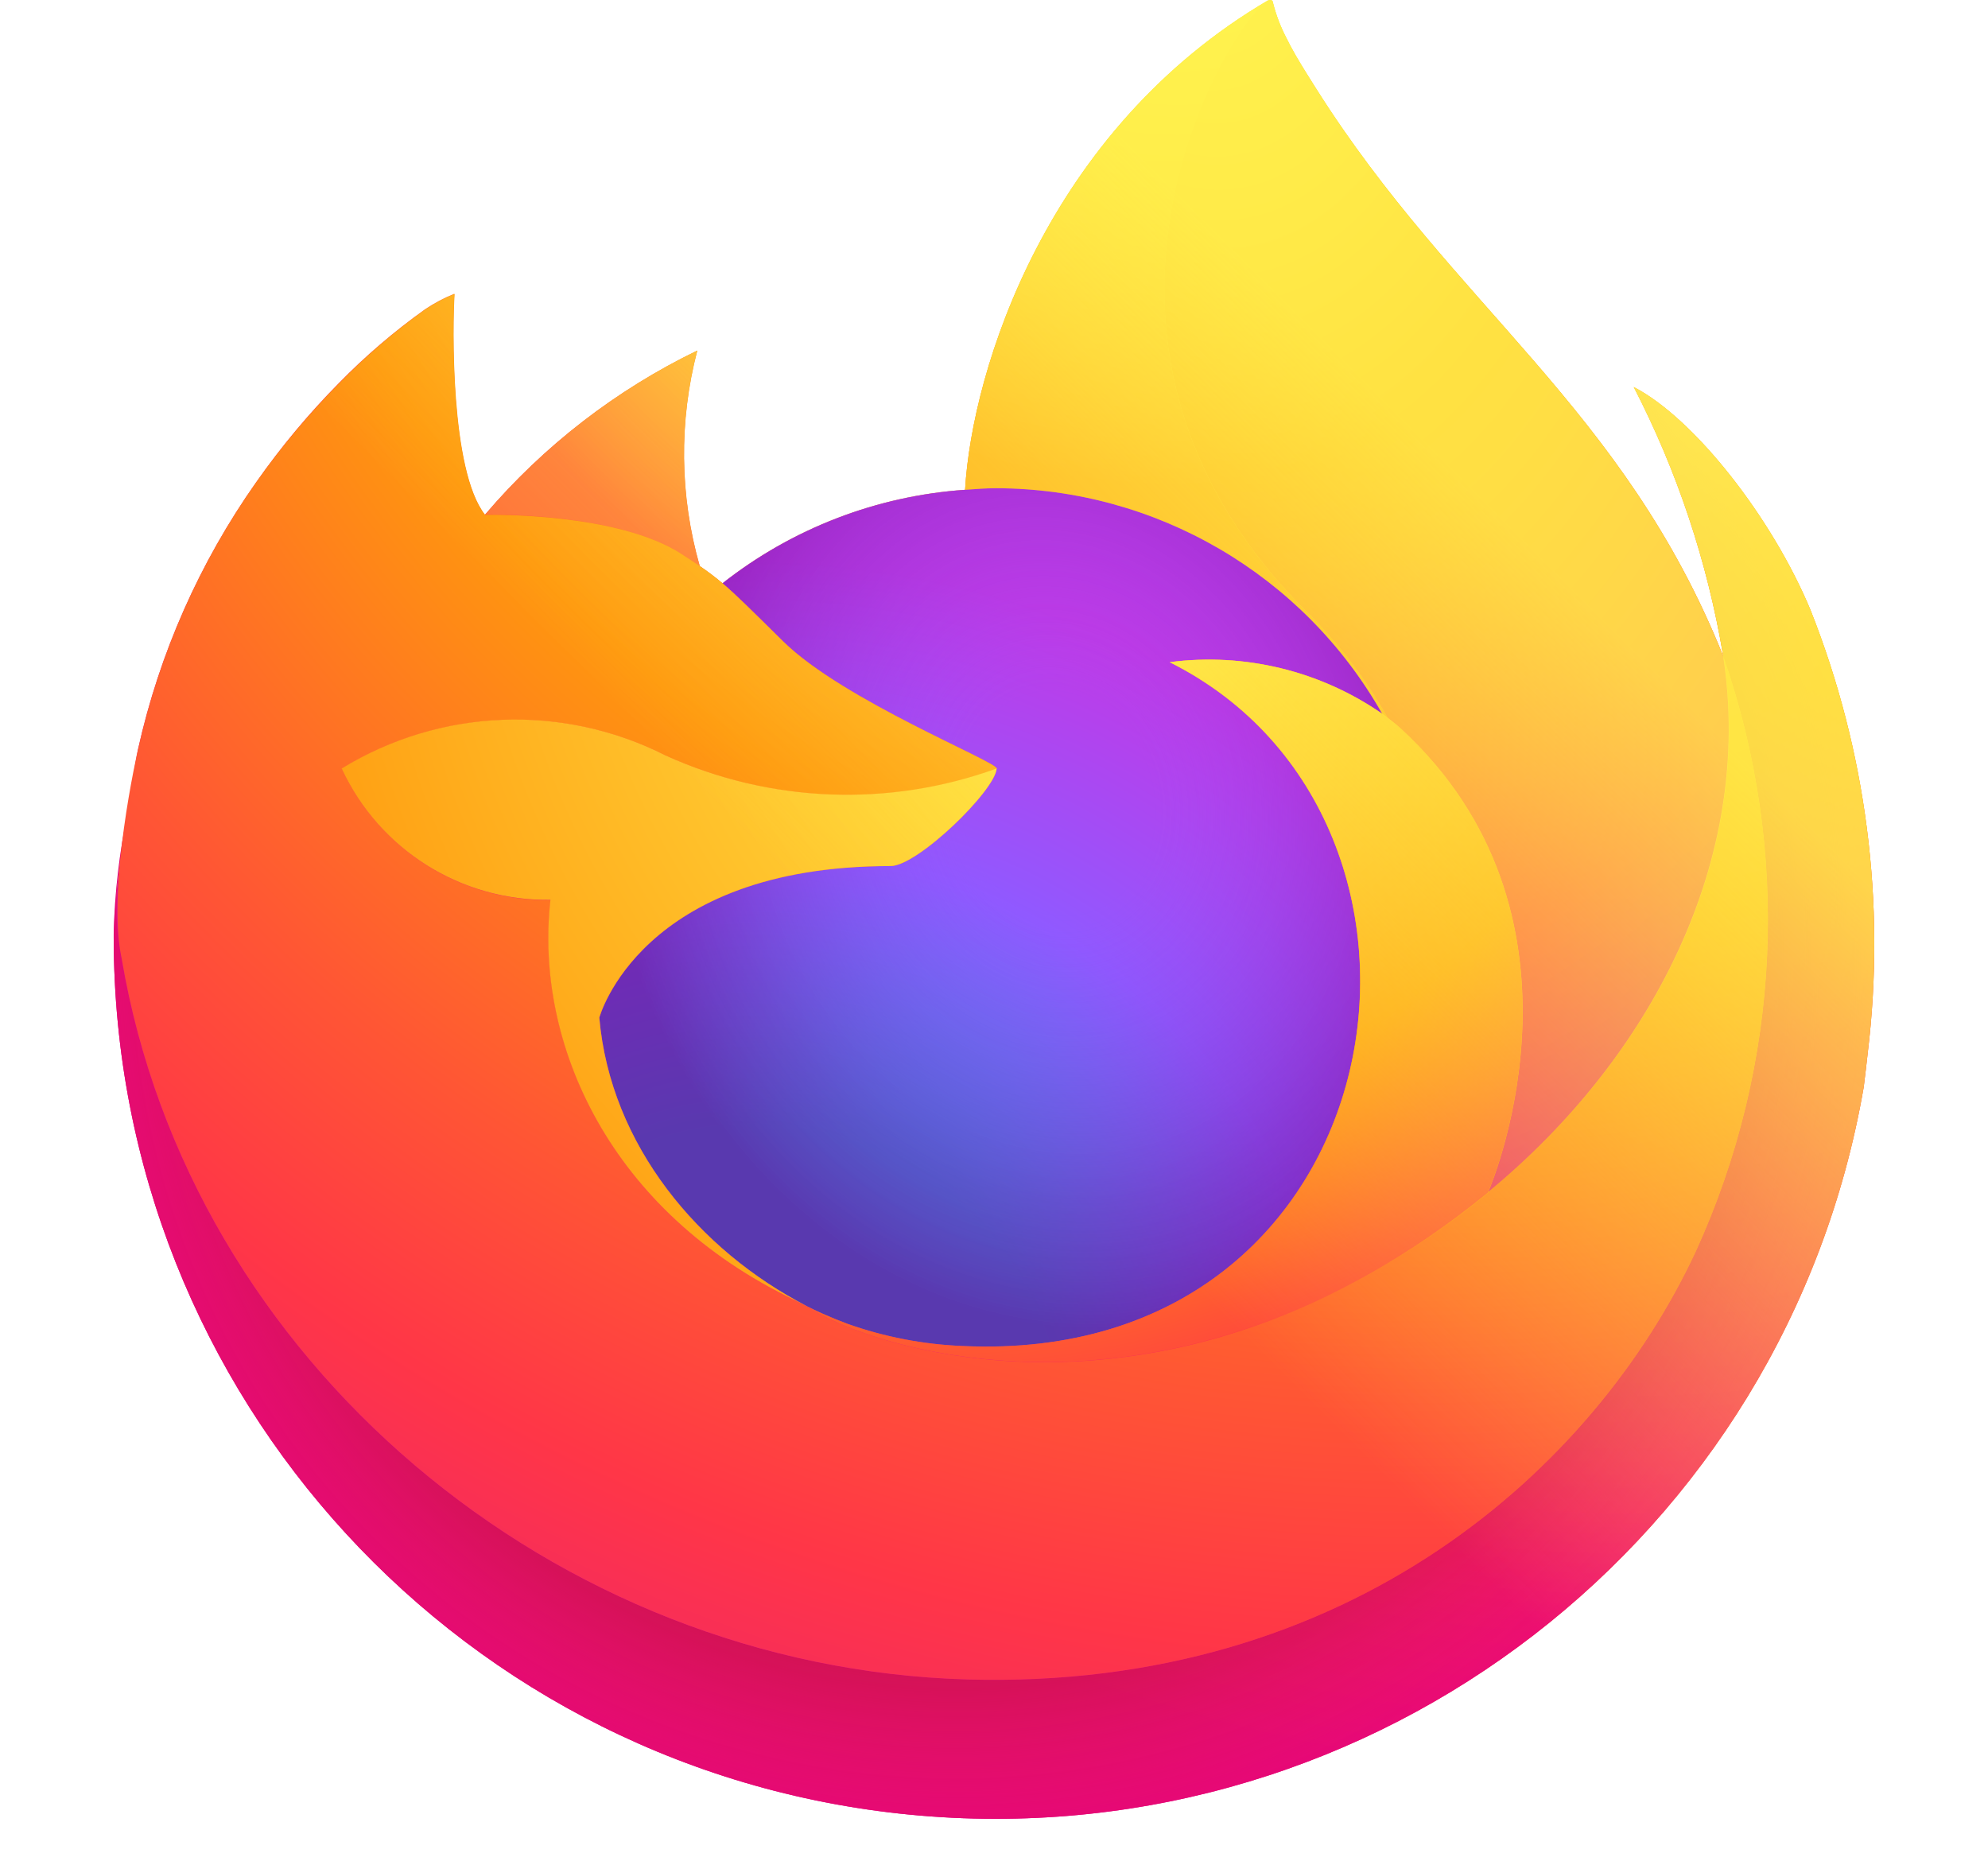
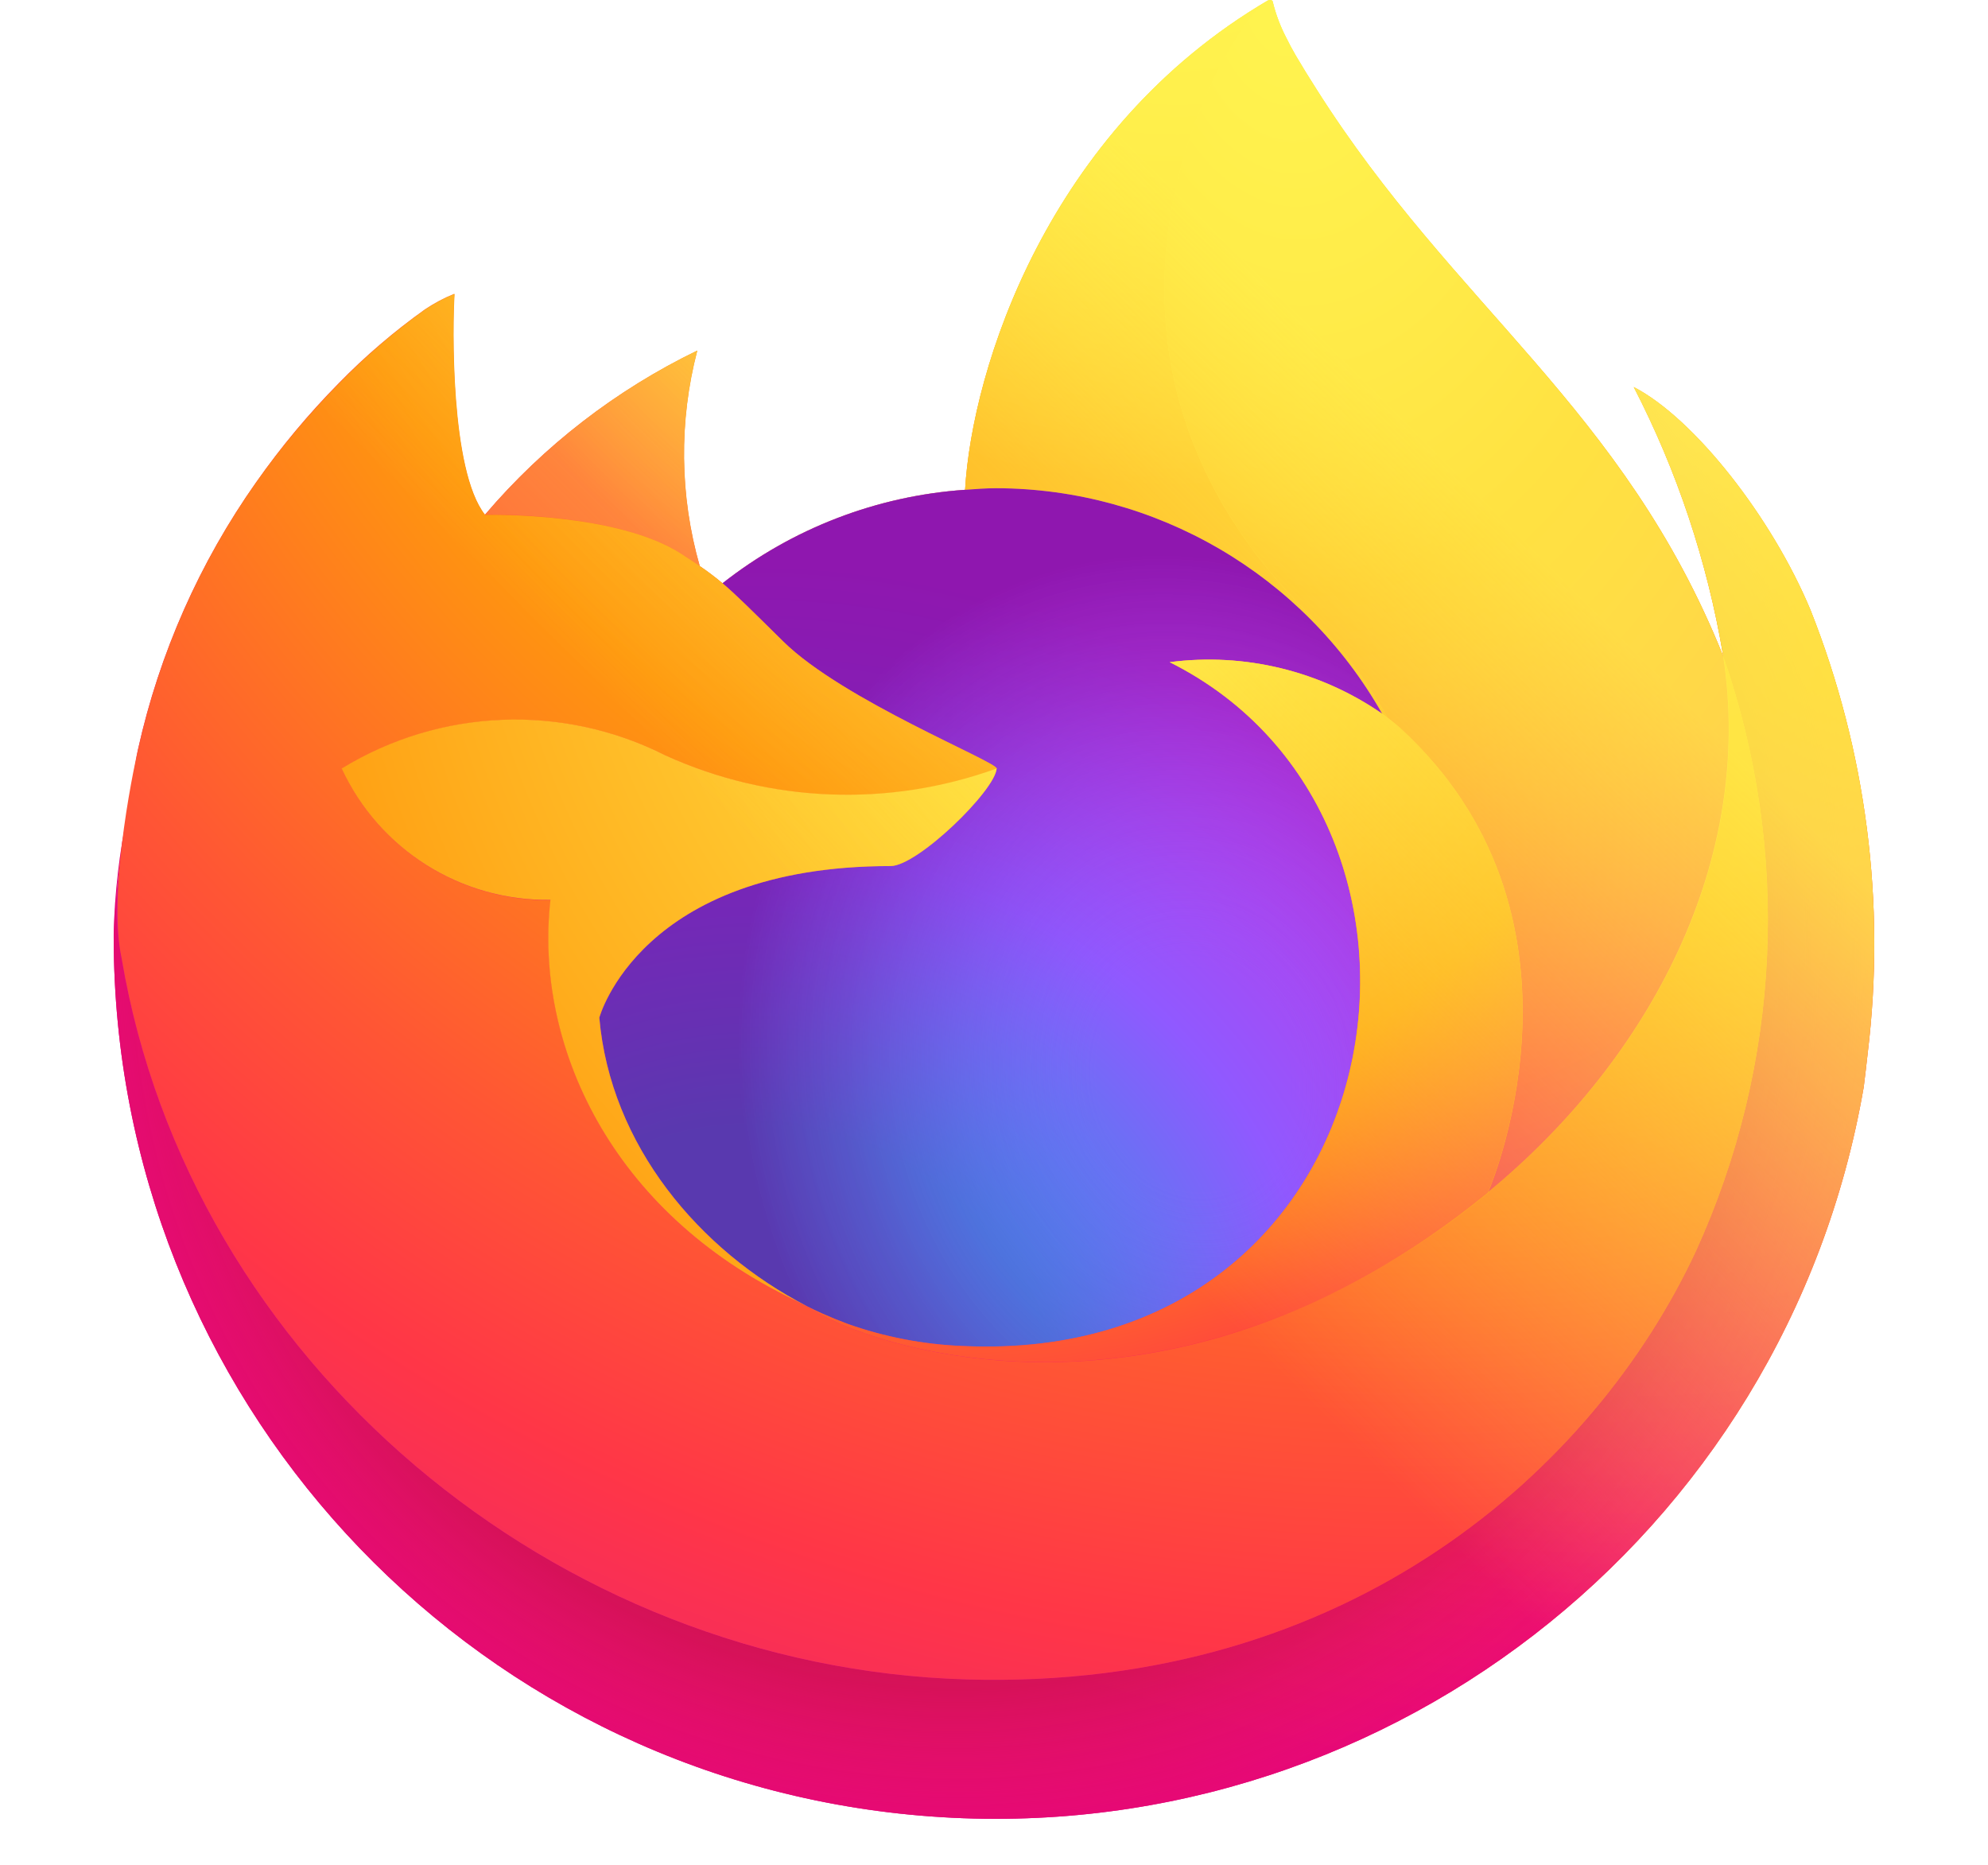
- <svg xmlns="http://www.w3.org/2000/svg" height="81.967" width="87.419" id="svg1008" version="1.1" viewBox="0 0 87.419 81.967">
-   <defs id="defs978">
-     <linearGradient gradientTransform="translate(3.7,-0.0040855)" gradientUnits="userSpaceOnUse" y2="74.468" x2="6.447" y1="12.393" x1="70.786" id="a">
-       <stop id="stop834" stop-color="#fff44f" offset=".048" />
-       <stop id="stop836" stop-color="#ffe847" offset=".111" />
-       <stop id="stop838" stop-color="#ffc830" offset=".225" />
-       <stop id="stop840" stop-color="#ff980e" offset=".368" />
-       <stop id="stop842" stop-color="#ff8b16" offset=".401" />
-       <stop id="stop844" stop-color="#ff672a" offset=".462" />
-       <stop id="stop846" stop-color="#ff3647" offset=".534" />
-       <stop id="stop848" stop-color="#e31587" offset=".705" />
+ <svg xmlns="http://www.w3.org/2000/svg" viewBox="0 0 87.419 81.967">
+   <defs>
+     <radialGradient id="b" cx="-7907.187" cy="-8515.121" r="80.797" gradientTransform="translate(7978.7 8523.996)" gradientUnits="userSpaceOnUse">
+       <stop offset=".129" stop-color="#ffbd4f" />
+       <stop offset=".186" stop-color="#ffac31" />
+       <stop offset=".247" stop-color="#ff9d17" />
+       <stop offset=".283" stop-color="#ff980e" />
+       <stop offset=".403" stop-color="#ff563b" />
+       <stop offset=".467" stop-color="#ff3750" />
+       <stop offset=".71" stop-color="#f5156c" />
+       <stop offset=".782" stop-color="#eb0878" />
+       <stop offset=".86" stop-color="#e50080" />
+     </radialGradient>
+     <radialGradient id="c" cx="-7936.711" cy="-8482.089" r="80.797" gradientTransform="translate(7978.7 8523.996)" gradientUnits="userSpaceOnUse">
+       <stop offset=".3" stop-color="#960e18" />
+       <stop offset=".351" stop-color="#b11927" stop-opacity=".74" />
+       <stop offset=".435" stop-color="#db293d" stop-opacity=".343" />
+       <stop offset=".497" stop-color="#f5334b" stop-opacity=".094" />
+       <stop offset=".53" stop-color="#ff3750" stop-opacity="0" />
+     </radialGradient>
+     <radialGradient id="d" cx="-7926.97" cy="-8533.457" r="58.534" gradientTransform="translate(7978.7 8523.996)" gradientUnits="userSpaceOnUse">
+       <stop offset=".132" stop-color="#fff44f" />
+       <stop offset=".252" stop-color="#ffdc3e" />
+       <stop offset=".506" stop-color="#ff9d12" />
+       <stop offset=".526" stop-color="#ff980e" />
+     </radialGradient>
+     <radialGradient id="e" cx="-7945.648" cy="-8460.984" r="38.471" gradientTransform="translate(7978.7 8523.996)" gradientUnits="userSpaceOnUse">
+       <stop offset=".353" stop-color="#3a8ee6" />
+       <stop offset=".472" stop-color="#5c79f0" />
+       <stop offset=".669" stop-color="#9059ff" />
+       <stop offset="1" stop-color="#c139e6" />
+     </radialGradient>
+     <radialGradient id="f" cx="-7935.62" cy="-8491.546" r="20.397" gradientTransform="rotate(-13.6 37916.175 -38439.25)scale(1 1.17)" gradientUnits="userSpaceOnUse">
+       <stop offset=".206" stop-color="#9059ff" stop-opacity="0" />
+       <stop offset=".278" stop-color="#8c4ff3" stop-opacity=".064" />
+       <stop offset=".747" stop-color="#7716a8" stop-opacity=".45" />
+       <stop offset=".975" stop-color="#6e008b" stop-opacity=".6" />
+     </radialGradient>
+     <radialGradient id="g" cx="-7937.731" cy="-8518.427" r="27.676" gradientTransform="translate(7978.7 8523.996)" gradientUnits="userSpaceOnUse">
+       <stop offset="0" stop-color="#ffe226" />
+       <stop offset=".121" stop-color="#ffdb27" />
+       <stop offset=".295" stop-color="#ffc82a" />
+       <stop offset=".502" stop-color="#ffa930" />
+       <stop offset=".732" stop-color="#ff7e37" />
+       <stop offset=".792" stop-color="#ff7139" />
+     </radialGradient>
+     <radialGradient id="h" cx="-7915.977" cy="-8535.981" r="118.081" gradientTransform="translate(7978.7 8523.996)" gradientUnits="userSpaceOnUse">
+       <stop offset=".113" stop-color="#fff44f" />
+       <stop offset=".456" stop-color="#ff980e" />
+       <stop offset=".622" stop-color="#ff5634" />
+       <stop offset=".716" stop-color="#ff3647" />
+       <stop offset=".904" stop-color="#e31587" />
+     </radialGradient>
+     <radialGradient id="i" cx="-7927.165" cy="-8522.859" r="86.499" gradientTransform="rotate(83.98 -7045.68 1634.997)scale(1 .657)" gradientUnits="userSpaceOnUse">
+       <stop offset="0" stop-color="#fff44f" />
+       <stop offset=".06" stop-color="#ffe847" />
+       <stop offset=".168" stop-color="#ffc830" />
+       <stop offset=".304" stop-color="#ff980e" />
+       <stop offset=".356" stop-color="#ff8b16" />
+       <stop offset=".455" stop-color="#ff672a" />
+       <stop offset=".57" stop-color="#ff3647" />
+       <stop offset=".737" stop-color="#e31587" />
+     </radialGradient>
+     <radialGradient id="j" cx="-7938.383" cy="-8508.176" r="73.72" gradientTransform="translate(7978.7 8523.996)" gradientUnits="userSpaceOnUse">
+       <stop offset=".137" stop-color="#fff44f" />
+       <stop offset=".48" stop-color="#ff980e" />
+       <stop offset=".592" stop-color="#ff5634" />
+       <stop offset=".655" stop-color="#ff3647" />
+       <stop offset=".904" stop-color="#e31587" />
+     </radialGradient>
+     <radialGradient id="k" cx="-7918.923" cy="-8503.861" r="80.686" gradientTransform="translate(7978.7 8523.996)" gradientUnits="userSpaceOnUse">
+       <stop offset=".094" stop-color="#fff44f" />
+       <stop offset=".231" stop-color="#ffe141" />
+       <stop offset=".509" stop-color="#ffaf1e" />
+       <stop offset=".626" stop-color="#ff980e" />
+     </radialGradient>
+     <linearGradient id="a" x1="70.786" x2="6.447" y1="12.393" y2="74.468" gradientTransform="translate(3.7 -.004)" gradientUnits="userSpaceOnUse">
+       <stop offset=".048" stop-color="#fff44f" />
+       <stop offset=".111" stop-color="#ffe847" />
+       <stop offset=".225" stop-color="#ffc830" />
+       <stop offset=".368" stop-color="#ff980e" />
+       <stop offset=".401" stop-color="#ff8b16" />
+       <stop offset=".462" stop-color="#ff672a" />
+       <stop offset=".534" stop-color="#ff3647" />
+       <stop offset=".705" stop-color="#e31587" />
    </linearGradient>
-     <radialGradient gradientUnits="userSpaceOnUse" gradientTransform="translate(7978.7,8523.996)" r="80.797" cy="-8515.121" cx="-7907.187" id="b">
-       <stop id="stop851" stop-color="#ffbd4f" offset=".129" />
-       <stop id="stop853" stop-color="#ffac31" offset=".186" />
-       <stop id="stop855" stop-color="#ff9d17" offset=".247" />
-       <stop id="stop857" stop-color="#ff980e" offset=".283" />
-       <stop id="stop859" stop-color="#ff563b" offset=".403" />
-       <stop id="stop861" stop-color="#ff3750" offset=".467" />
-       <stop id="stop863" stop-color="#f5156c" offset=".71" />
-       <stop id="stop865" stop-color="#eb0878" offset=".782" />
-       <stop id="stop867" stop-color="#e50080" offset=".86" />
-     </radialGradient>
-     <radialGradient gradientUnits="userSpaceOnUse" gradientTransform="translate(7978.7,8523.996)" r="80.797" cy="-8482.089" cx="-7936.711" id="c">
-       <stop id="stop870" stop-color="#960e18" offset=".3" />
-       <stop id="stop872" stop-opacity=".74" stop-color="#b11927" offset=".351" />
-       <stop id="stop874" stop-opacity=".343" stop-color="#db293d" offset=".435" />
-       <stop id="stop876" stop-opacity=".094" stop-color="#f5334b" offset=".497" />
-       <stop id="stop878" stop-opacity="0" stop-color="#ff3750" offset=".53" />
-     </radialGradient>
-     <radialGradient gradientUnits="userSpaceOnUse" gradientTransform="translate(7978.7,8523.996)" r="58.534" cy="-8533.457" cx="-7926.97" id="d">
-       <stop id="stop881" stop-color="#fff44f" offset=".132" />
-       <stop id="stop883" stop-color="#ffdc3e" offset=".252" />
-       <stop id="stop885" stop-color="#ff9d12" offset=".506" />
-       <stop id="stop887" stop-color="#ff980e" offset=".526" />
-     </radialGradient>
-     <radialGradient gradientUnits="userSpaceOnUse" gradientTransform="translate(7978.7,8523.996)" r="38.471" cy="-8460.984" cx="-7945.648" id="e">
-       <stop id="stop890" stop-color="#3a8ee6" offset=".353" />
-       <stop id="stop892" stop-color="#5c79f0" offset=".472" />
-       <stop id="stop894" stop-color="#9059ff" offset=".669" />
-       <stop id="stop896" stop-color="#c139e6" offset="1" />
-     </radialGradient>
-     <radialGradient gradientUnits="userSpaceOnUse" gradientTransform="matrix(0.972,-0.235,0.275,1.138,10095.002,7833.794)" r="20.397" cy="-8491.546" cx="-7935.62" id="f">
-       <stop id="stop899" stop-opacity="0" stop-color="#9059ff" offset=".206" />
-       <stop id="stop901" stop-opacity=".064" stop-color="#8c4ff3" offset=".278" />
-       <stop id="stop903" stop-opacity=".45" stop-color="#7716a8" offset=".747" />
-       <stop id="stop905" stop-opacity=".6" stop-color="#6e008b" offset=".975" />
-     </radialGradient>
-     <radialGradient gradientUnits="userSpaceOnUse" gradientTransform="translate(7978.7,8523.996)" r="27.676" cy="-8518.427" cx="-7937.731" id="g">
-       <stop id="stop908" stop-color="#ffe226" offset="0" />
-       <stop id="stop910" stop-color="#ffdb27" offset=".121" />
-       <stop id="stop912" stop-color="#ffc82a" offset=".295" />
-       <stop id="stop914" stop-color="#ffa930" offset=".502" />
-       <stop id="stop916" stop-color="#ff7e37" offset=".732" />
-       <stop id="stop918" stop-color="#ff7139" offset=".792" />
-     </radialGradient>
-     <radialGradient gradientUnits="userSpaceOnUse" gradientTransform="translate(7978.7,8523.996)" r="118.081" cy="-8535.981" cx="-7915.977" id="h">
-       <stop id="stop921" stop-color="#fff44f" offset=".113" />
-       <stop id="stop923" stop-color="#ff980e" offset=".456" />
-       <stop id="stop925" stop-color="#ff5634" offset=".622" />
-       <stop id="stop927" stop-color="#ff3647" offset=".716" />
-       <stop id="stop929" stop-color="#e31587" offset=".904" />
-     </radialGradient>
-     <radialGradient gradientUnits="userSpaceOnUse" gradientTransform="matrix(0.105,0.995,-0.653,0.069,-4680.304,8470.187)" r="86.499" cy="-8522.859" cx="-7927.165" id="i">
-       <stop id="stop932" stop-color="#fff44f" offset="0" />
-       <stop id="stop934" stop-color="#ffe847" offset=".06" />
-       <stop id="stop936" stop-color="#ffc830" offset=".168" />
-       <stop id="stop938" stop-color="#ff980e" offset=".304" />
-       <stop id="stop940" stop-color="#ff8b16" offset=".356" />
-       <stop id="stop942" stop-color="#ff672a" offset=".455" />
-       <stop id="stop944" stop-color="#ff3647" offset=".57" />
-       <stop id="stop946" stop-color="#e31587" offset=".737" />
-     </radialGradient>
-     <radialGradient gradientUnits="userSpaceOnUse" gradientTransform="translate(7978.7,8523.996)" r="73.72" cy="-8508.176" cx="-7938.383" id="j">
-       <stop id="stop949" stop-color="#fff44f" offset=".137" />
-       <stop id="stop951" stop-color="#ff980e" offset=".48" />
-       <stop id="stop953" stop-color="#ff5634" offset=".592" />
-       <stop id="stop955" stop-color="#ff3647" offset=".655" />
-       <stop id="stop957" stop-color="#e31587" offset=".904" />
-     </radialGradient>
-     <radialGradient gradientUnits="userSpaceOnUse" gradientTransform="translate(7978.7,8523.996)" r="80.686" cy="-8503.861" cx="-7918.923" id="k">
-       <stop id="stop960" stop-color="#fff44f" offset=".094" />
-       <stop id="stop962" stop-color="#ffe141" offset=".231" />
-       <stop id="stop964" stop-color="#ffaf1e" offset=".509" />
-       <stop id="stop966" stop-color="#ff980e" offset=".626" />
-     </radialGradient>
-     <linearGradient gradientTransform="translate(3.7,-0.0040855)" gradientUnits="userSpaceOnUse" y2="66.806" x2="15.267" y1="12.061" x1="70.013" id="l">
-       <stop id="stop969" stop-opacity=".8" stop-color="#fff44f" offset=".167" />
-       <stop id="stop971" stop-opacity=".634" stop-color="#fff44f" offset=".266" />
-       <stop id="stop973" stop-opacity=".217" stop-color="#fff44f" offset=".489" />
-       <stop id="stop975" stop-opacity="0" stop-color="#fff44f" offset=".6" />
+     <linearGradient id="l" x1="70.013" x2="15.267" y1="12.061" y2="66.806" gradientTransform="translate(3.7 -.004)" gradientUnits="userSpaceOnUse">
+       <stop offset=".167" stop-color="#fff44f" stop-opacity=".8" />
+       <stop offset=".266" stop-color="#fff44f" stop-opacity=".634" />
+       <stop offset=".489" stop-color="#fff44f" stop-opacity=".217" />
+       <stop offset=".6" stop-color="#fff44f" stop-opacity="0" />
    </linearGradient>
  </defs>
-   <path style="fill:url(#a)" id="path980" d="m 79.616,26.827 c -1.684,-4.052 -5.1,-8.427 -7.775,-9.81 a 40.266,40.266 0 0 1 3.925,11.764 l 0.007,0.065 c -4.382,-10.925 -11.813,-15.33 -17.882,-24.922 -0.307,-0.485 -0.614,-0.971 -0.913,-1.484 -0.171,-0.293 -0.308,-0.557 -0.427,-0.8 a 7.053,7.053 0 0 1 -0.578,-1.535 0.1,0.1 0 0 0 -0.088,-0.1 0.138,0.138 0 0 0 -0.073,0 c -0.005,0 -0.013,0.009 -0.019,0.011 -0.006,0.002 -0.019,0.011 -0.028,0.015 l 0.015,-0.026 c -9.735,5.7 -13.038,16.252 -13.342,21.53 a 19.387,19.387 0 0 0 -10.666,4.111 11.587,11.587 0 0 0 -1,-0.758 17.968,17.968 0 0 1 -0.109,-9.473 28.705,28.705 0 0 0 -9.329,7.21 h -0.018 c -1.536,-1.947 -1.428,-8.367 -1.34,-9.708 a 6.928,6.928 0 0 0 -1.294,0.687 28.225,28.225 0 0 0 -3.788,3.245 33.845,33.845 0 0 0 -3.623,4.347 v 0.006 -0.007 a 32.733,32.733 0 0 0 -5.2,11.743 l -0.052,0.256 c -0.073,0.341 -0.336,2.049 -0.381,2.42 0,0.029 -0.006,0.056 -0.009,0.085 A 36.937,36.937 0 0 0 5,41.042 v 0.2 a 38.759,38.759 0 0 0 76.954,6.554 c 0.065,-0.5 0.118,-0.995 0.176,-1.5 a 39.857,39.857 0 0 0 -2.514,-19.469 z m -44.67,30.338 c 0.181,0.087 0.351,0.181 0.537,0.264 l 0.027,0.017 q -0.282,-0.135 -0.564,-0.281 z m 8.878,-23.376 z m 31.952,-4.934 v -0.037 l 0.007,0.041 z" />
-   <path style="fill:url(#b)" id="path982" d="m 79.616,26.827 c -1.684,-4.052 -5.1,-8.427 -7.775,-9.81 a 40.266,40.266 0 0 1 3.925,11.764 v 0.037 l 0.007,0.041 a 35.1,35.1 0 0 1 -1.206,26.158 c -4.442,9.531 -15.194,19.3 -32.024,18.825 -18.185,-0.515 -34.2,-14.009 -37.194,-31.683 -0.545,-2.787 0,-4.2 0.274,-6.465 A 28.876,28.876 0 0 0 5,41.042 v 0.2 a 38.759,38.759 0 0 0 76.954,6.554 c 0.065,-0.5 0.118,-0.995 0.176,-1.5 a 39.857,39.857 0 0 0 -2.514,-19.469 z" />
-   <path style="fill:url(#c)" id="path984" d="m 79.616,26.827 c -1.684,-4.052 -5.1,-8.427 -7.775,-9.81 a 40.266,40.266 0 0 1 3.925,11.764 v 0.037 l 0.007,0.041 a 35.1,35.1 0 0 1 -1.206,26.158 c -4.442,9.531 -15.194,19.3 -32.024,18.825 -18.185,-0.515 -34.2,-14.009 -37.194,-31.683 -0.545,-2.787 0,-4.2 0.274,-6.465 A 28.876,28.876 0 0 0 5,41.042 v 0.2 a 38.759,38.759 0 0 0 76.954,6.554 c 0.065,-0.5 0.118,-0.995 0.176,-1.5 a 39.857,39.857 0 0 0 -2.514,-19.469 z" />
-   <path style="fill:url(#d)" id="path986" d="m 60.782,31.383 c 0.084,0.059 0.162,0.118 0.241,0.177 a 21.1,21.1 0 0 0 -3.6,-4.695 C 45.377,14.817 54.266,0.742 55.765,0.027 l 0.015,-0.022 c -9.735,5.7 -13.038,16.252 -13.342,21.53 0.452,-0.031 0.9,-0.069 1.362,-0.069 a 19.56,19.56 0 0 1 16.982,9.917 z" />
-   <path style="fill:url(#e)" id="path988" d="m 43.825,33.789 c -0.064,0.964 -3.47,4.289 -4.661,4.289 -11.021,0 -12.81,6.667 -12.81,6.667 0.488,5.614 4.4,10.238 9.129,12.684 0.216,0.112 0.435,0.213 0.654,0.312 q 0.569,0.252 1.138,0.466 a 17.235,17.235 0 0 0 5.043,0.973 c 19.317,0.906 23.059,-23.1 9.119,-30.066 a 13.38,13.38 0 0 1 9.345,2.269 19.56,19.56 0 0 0 -16.982,-9.917 c -0.46,0 -0.91,0.038 -1.362,0.069 a 19.387,19.387 0 0 0 -10.666,4.111 c 0.591,0.5 1.258,1.168 2.663,2.553 2.63,2.591 9.375,5.275 9.39,5.59 z" />
-   <path style="fill:url(#f)" id="path990" d="m 43.825,33.789 c -0.064,0.964 -3.47,4.289 -4.661,4.289 -11.021,0 -12.81,6.667 -12.81,6.667 0.488,5.614 4.4,10.238 9.129,12.684 0.216,0.112 0.435,0.213 0.654,0.312 q 0.569,0.252 1.138,0.466 a 17.235,17.235 0 0 0 5.043,0.973 c 19.317,0.906 23.059,-23.1 9.119,-30.066 a 13.38,13.38 0 0 1 9.345,2.269 19.56,19.56 0 0 0 -16.982,-9.917 c -0.46,0 -0.91,0.038 -1.362,0.069 a 19.387,19.387 0 0 0 -10.666,4.111 c 0.591,0.5 1.258,1.168 2.663,2.553 2.63,2.591 9.375,5.275 9.39,5.59 z" />
-   <path style="fill:url(#g)" id="path992" d="m 29.965,24.357 c 0.314,0.2 0.573,0.374 0.8,0.531 a 17.968,17.968 0 0 1 -0.109,-9.473 28.705,28.705 0 0 0 -9.329,7.21 c 0.189,-0.005 5.811,-0.106 8.638,1.732 z" />
-   <path style="fill:url(#h)" id="path994" d="m 5.354,42.159 c 2.991,17.674 19.009,31.168 37.194,31.683 16.83,0.476 27.582,-9.294 32.024,-18.825 a 35.1,35.1 0 0 0 1.206,-26.158 v -0.037 c 0,-0.029 -0.006,-0.046 0,-0.037 l 0.007,0.065 c 1.375,8.977 -3.191,17.674 -10.329,23.555 l -0.022,0.05 c -13.908,11.327 -27.218,6.834 -29.912,5 q -0.282,-0.135 -0.564,-0.281 c -8.109,-3.876 -11.459,-11.264 -10.741,-17.6 a 9.953,9.953 0 0 1 -9.181,-5.775 14.618,14.618 0 0 1 14.249,-0.572 19.3,19.3 0 0 0 14.552,0.572 c -0.015,-0.315 -6.76,-3 -9.39,-5.59 -1.405,-1.385 -2.072,-2.052 -2.663,-2.553 a 11.587,11.587 0 0 0 -1,-0.758 c -0.23,-0.157 -0.489,-0.327 -0.8,-0.531 -2.827,-1.838 -8.449,-1.737 -8.635,-1.732 h -0.018 c -1.536,-1.947 -1.428,-8.367 -1.34,-9.708 a 6.928,6.928 0 0 0 -1.294,0.687 28.225,28.225 0 0 0 -3.788,3.245 33.845,33.845 0 0 0 -3.638,4.337 v 0.006 -0.007 a 32.733,32.733 0 0 0 -5.2,11.743 c -0.019,0.079 -1.396,6.099 -0.717,9.221 z" />
-   <path style="fill:url(#i)" id="path996" d="m 57.425,26.865 a 21.1,21.1 0 0 1 3.6,4.7 c 0.213,0.161 0.412,0.321 0.581,0.476 8.787,8.1 4.183,19.55 3.84,20.365 7.138,-5.881 11.7,-14.578 10.329,-23.555 -4.384,-10.93 -11.815,-15.335 -17.884,-24.927 -0.307,-0.485 -0.614,-0.971 -0.913,-1.484 -0.171,-0.293 -0.308,-0.557 -0.427,-0.8 a 7.053,7.053 0 0 1 -0.578,-1.535 0.1,0.1 0 0 0 -0.088,-0.1 0.138,0.138 0 0 0 -0.073,0 c -0.005,0 -0.013,0.009 -0.019,0.011 -0.006,0.002 -0.019,0.011 -0.028,0.015 -1.499,0.711 -10.388,14.786 1.66,26.834 z" />
-   <path style="fill:url(#j)" id="path998" d="m 61.6,32.036 c -0.169,-0.155 -0.368,-0.315 -0.581,-0.476 -0.079,-0.059 -0.157,-0.118 -0.241,-0.177 a 13.38,13.38 0 0 0 -9.345,-2.269 c 13.94,6.97 10.2,30.972 -9.119,30.066 a 17.235,17.235 0 0 1 -5.043,-0.973 q -0.569,-0.213 -1.138,-0.466 c -0.219,-0.1 -0.438,-0.2 -0.654,-0.312 l 0.027,0.017 c 2.694,1.839 16,6.332 29.912,-5 l 0.022,-0.05 c 0.347,-0.81 4.951,-12.263 -3.84,-20.36 z" />
-   <path style="fill:url(#k)" id="path1000" d="m 26.354,44.745 c 0,0 1.789,-6.667 12.81,-6.667 1.191,0 4.6,-3.325 4.661,-4.289 a 19.3,19.3 0 0 1 -14.552,-0.572 14.618,14.618 0 0 0 -14.249,0.572 9.953,9.953 0 0 0 9.181,5.775 c -0.718,6.337 2.632,13.725 10.741,17.6 0.181,0.087 0.351,0.181 0.537,0.264 -4.733,-2.445 -8.641,-7.069 -9.129,-12.683 z" />
-   <path style="fill:url(#l)" id="path1002" d="m 79.616,26.827 c -1.684,-4.052 -5.1,-8.427 -7.775,-9.81 a 40.266,40.266 0 0 1 3.925,11.764 l 0.007,0.065 c -4.382,-10.925 -11.813,-15.33 -17.882,-24.922 -0.307,-0.485 -0.614,-0.971 -0.913,-1.484 -0.171,-0.293 -0.308,-0.557 -0.427,-0.8 a 7.053,7.053 0 0 1 -0.578,-1.535 0.1,0.1 0 0 0 -0.088,-0.1 0.138,0.138 0 0 0 -0.073,0 c -0.005,0 -0.013,0.009 -0.019,0.011 -0.006,0.002 -0.019,0.011 -0.028,0.015 l 0.015,-0.026 c -9.735,5.7 -13.038,16.252 -13.342,21.53 0.452,-0.031 0.9,-0.069 1.362,-0.069 a 19.56,19.56 0 0 1 16.982,9.917 13.38,13.38 0 0 0 -9.345,-2.269 c 13.94,6.97 10.2,30.972 -9.119,30.066 a 17.235,17.235 0 0 1 -5.043,-0.973 q -0.569,-0.213 -1.138,-0.466 c -0.219,-0.1 -0.438,-0.2 -0.654,-0.312 l 0.027,0.017 q -0.282,-0.135 -0.564,-0.281 c 0.181,0.087 0.351,0.181 0.537,0.264 -4.733,-2.446 -8.641,-7.07 -9.129,-12.684 0,0 1.789,-6.667 12.81,-6.667 1.191,0 4.6,-3.325 4.661,-4.289 -0.015,-0.315 -6.76,-3 -9.39,-5.59 -1.405,-1.385 -2.072,-2.052 -2.663,-2.553 a 11.587,11.587 0 0 0 -1,-0.758 17.968,17.968 0 0 1 -0.109,-9.473 28.705,28.705 0 0 0 -9.329,7.21 h -0.018 c -1.536,-1.947 -1.428,-8.367 -1.34,-9.708 a 6.928,6.928 0 0 0 -1.294,0.687 28.225,28.225 0 0 0 -3.788,3.245 33.845,33.845 0 0 0 -3.623,4.347 v 0.006 -0.007 a 32.733,32.733 0 0 0 -5.2,11.743 l -0.052,0.256 c -0.073,0.341 -0.4,2.073 -0.447,2.445 0,0.028 0,-0.029 0,0 A 45.094,45.094 0 0 0 5,41.042 v 0.2 a 38.759,38.759 0 0 0 76.954,6.554 c 0.065,-0.5 0.118,-0.995 0.176,-1.5 a 39.857,39.857 0 0 0 -2.514,-19.469 z m -3.845,1.991 0.007,0.041 z" />
+   <path d="M79.616 26.827c-1.684-4.052-5.1-8.427-7.775-9.81a40.3 40.3 0 0 1 3.925 11.764l.007.065C71.391 17.92 63.96 13.516 57.891 3.924a47 47 0 0 1-.913-1.484 12 12 0 0 1-.427-.8 7 7 0 0 1-.578-1.535.1.1 0 0 0-.088-.1.14.14 0 0 0-.073 0c-.005 0-.013.009-.019.01l-.028.016.015-.026c-9.735 5.7-13.038 16.252-13.342 21.53a19.4 19.4 0 0 0-10.666 4.11 12 12 0 0 0-1-.757 17.97 17.97 0 0 1-.109-9.473 28.7 28.7 0 0 0-9.329 7.21h-.018c-1.536-1.947-1.428-8.367-1.34-9.708a7 7 0 0 0-1.294.687 28 28 0 0 0-3.788 3.245 34 34 0 0 0-3.623 4.347v.006-.007a32.7 32.7 0 0 0-5.2 11.743l-.052.256a62 62 0 0 0-.381 2.42c0 .029-.006.056-.009.085A37 37 0 0 0 5 41.042v.2a38.759 38.759 0 0 0 76.954 6.554c.065-.5.118-.995.176-1.5a39.86 39.86 0 0 0-2.514-19.47m-44.67 30.338c.181.087.351.18.537.264l.027.017q-.282-.135-.564-.281m40.83-28.31v-.037l.007.04z" style="fill:url(#a)" />
+   <path d="M79.616 26.827c-1.684-4.052-5.1-8.427-7.775-9.81a40.3 40.3 0 0 1 3.925 11.764v.037l.007.04a35.1 35.1 0 0 1-1.206 26.159c-4.442 9.53-15.194 19.3-32.024 18.825-18.185-.515-34.2-14.01-37.194-31.683-.545-2.787 0-4.2.274-6.465A29 29 0 0 0 5 41.042v.2a38.759 38.759 0 0 0 76.954 6.554c.065-.5.118-.995.176-1.5a39.86 39.86 0 0 0-2.514-19.47" style="fill:url(#b)" />
+   <path d="M79.616 26.827c-1.684-4.052-5.1-8.427-7.775-9.81a40.3 40.3 0 0 1 3.925 11.764v.037l.007.04a35.1 35.1 0 0 1-1.206 26.159c-4.442 9.53-15.194 19.3-32.024 18.825-18.185-.515-34.2-14.01-37.194-31.683-.545-2.787 0-4.2.274-6.465A29 29 0 0 0 5 41.042v.2a38.759 38.759 0 0 0 76.954 6.554c.065-.5.118-.995.176-1.5a39.86 39.86 0 0 0-2.514-19.47" style="fill:url(#c)" />
+   <path d="M60.782 31.383q.124.089.241.177a21.1 21.1 0 0 0-3.6-4.695C45.377 14.817 54.266.742 55.765.027l.015-.022c-9.735 5.7-13.038 16.252-13.342 21.53.452-.031.9-.07 1.362-.07a19.56 19.56 0 0 1 16.982 9.918" style="fill:url(#d)" />
+   <path d="M43.825 33.789c-.064.964-3.47 4.289-4.661 4.289-11.021 0-12.81 6.667-12.81 6.667.488 5.614 4.4 10.238 9.129 12.684.216.112.435.213.654.312q.569.252 1.138.466a17.2 17.2 0 0 0 5.043.973c19.317.906 23.059-23.1 9.119-30.066a13.38 13.38 0 0 1 9.345 2.269A19.56 19.56 0 0 0 43.8 21.466c-.46 0-.91.038-1.362.069a19.4 19.4 0 0 0-10.666 4.11c.591.5 1.258 1.169 2.663 2.554 2.63 2.59 9.375 5.275 9.39 5.59" style="fill:url(#e)" />
+   <path d="M43.825 33.789c-.064.964-3.47 4.289-4.661 4.289-11.021 0-12.81 6.667-12.81 6.667.488 5.614 4.4 10.238 9.129 12.684.216.112.435.213.654.312q.569.252 1.138.466a17.2 17.2 0 0 0 5.043.973c19.317.906 23.059-23.1 9.119-30.066a13.38 13.38 0 0 1 9.345 2.269A19.56 19.56 0 0 0 43.8 21.466c-.46 0-.91.038-1.362.069a19.4 19.4 0 0 0-10.666 4.11c.591.5 1.258 1.169 2.663 2.554 2.63 2.59 9.375 5.275 9.39 5.59" style="fill:url(#f)" />
+   <path d="M29.965 24.357c.314.2.573.374.8.53a17.97 17.97 0 0 1-.109-9.472 28.7 28.7 0 0 0-9.329 7.21c.189-.005 5.811-.106 8.638 1.732" style="fill:url(#g)" />
+   <path d="M5.354 42.159c2.991 17.674 19.009 31.168 37.194 31.683 16.83.476 27.582-9.294 32.024-18.825a35.1 35.1 0 0 0 1.206-26.158v-.037c0-.03-.006-.046 0-.037l.007.065c1.375 8.977-3.191 17.674-10.329 23.555l-.022.05c-13.908 11.327-27.218 6.834-29.912 5q-.282-.135-.564-.281c-8.109-3.876-11.459-11.264-10.741-17.6a9.95 9.95 0 0 1-9.181-5.775 14.62 14.62 0 0 1 14.249-.572 19.3 19.3 0 0 0 14.552.572c-.015-.315-6.76-3-9.39-5.59-1.405-1.385-2.072-2.052-2.663-2.553a12 12 0 0 0-1-.758c-.23-.157-.489-.327-.8-.531-2.827-1.838-8.449-1.737-8.635-1.732h-.018c-1.536-1.947-1.428-8.367-1.34-9.708a7 7 0 0 0-1.294.687 28 28 0 0 0-3.788 3.245 34 34 0 0 0-3.638 4.337v.006-.007a32.7 32.7 0 0 0-5.2 11.743c-.019.079-1.396 6.099-.717 9.22" style="fill:url(#h)" />
+   <path d="M57.425 26.865a21.1 21.1 0 0 1 3.6 4.7c.213.16.412.32.581.476 8.787 8.1 4.183 19.55 3.84 20.365 7.138-5.881 11.7-14.578 10.329-23.555C71.391 17.92 63.96 13.516 57.891 3.924a47 47 0 0 1-.913-1.484 12 12 0 0 1-.427-.8 7 7 0 0 1-.578-1.535.1.1 0 0 0-.088-.1.14.14 0 0 0-.073 0c-.005 0-.013.009-.019.01l-.028.016c-1.499.71-10.388 14.786 1.66 26.834" style="fill:url(#i)" />
+   <path d="M61.6 32.036a8 8 0 0 0-.581-.476q-.117-.09-.241-.177a13.38 13.38 0 0 0-9.345-2.27c13.94 6.97 10.2 30.973-9.119 30.067a17.2 17.2 0 0 1-5.043-.973q-.569-.213-1.138-.466c-.219-.1-.438-.2-.654-.312l.027.017c2.694 1.839 16 6.332 29.912-5l.022-.05c.347-.81 4.951-12.263-3.84-20.36" style="fill:url(#j)" />
+   <path d="M26.354 44.745s1.789-6.667 12.81-6.667c1.191 0 4.6-3.325 4.661-4.29a19.3 19.3 0 0 1-14.552-.571 14.62 14.62 0 0 0-14.249.572 9.95 9.95 0 0 0 9.181 5.775c-.718 6.337 2.632 13.725 10.741 17.6.181.087.351.18.537.264-4.733-2.445-8.641-7.07-9.129-12.683" style="fill:url(#k)" />
+   <path d="M79.616 26.827c-1.684-4.052-5.1-8.427-7.775-9.81a40.3 40.3 0 0 1 3.925 11.764l.007.065C71.391 17.92 63.96 13.516 57.891 3.924a47 47 0 0 1-.913-1.484 12 12 0 0 1-.427-.8 7 7 0 0 1-.578-1.535.1.1 0 0 0-.088-.1.14.14 0 0 0-.073 0c-.005 0-.013.009-.019.01l-.028.016.015-.026c-9.735 5.7-13.038 16.252-13.342 21.53.452-.031.9-.07 1.362-.07a19.56 19.56 0 0 1 16.982 9.918 13.38 13.38 0 0 0-9.345-2.27c13.94 6.97 10.2 30.973-9.119 30.067a17.2 17.2 0 0 1-5.043-.973q-.569-.213-1.138-.466c-.219-.1-.438-.2-.654-.312l.027.017q-.282-.135-.564-.281c.181.087.351.18.537.264-4.733-2.446-8.641-7.07-9.129-12.684 0 0 1.789-6.667 12.81-6.667 1.191 0 4.6-3.325 4.661-4.29-.015-.314-6.76-3-9.39-5.59-1.405-1.384-2.072-2.051-2.663-2.552a12 12 0 0 0-1-.758 17.97 17.97 0 0 1-.109-9.473 28.7 28.7 0 0 0-9.329 7.21h-.018c-1.536-1.947-1.428-8.367-1.34-9.708a7 7 0 0 0-1.294.687 28 28 0 0 0-3.788 3.245 34 34 0 0 0-3.623 4.347v.006-.007a32.7 32.7 0 0 0-5.2 11.743l-.052.256c-.073.34-.4 2.073-.447 2.445 0 .028 0-.03 0 0A45 45 0 0 0 5 41.042v.2a38.759 38.759 0 0 0 76.954 6.554c.065-.5.118-.995.176-1.5a39.86 39.86 0 0 0-2.514-19.47m-3.845 1.99.007.042z" style="fill:url(#l)" />
</svg>
